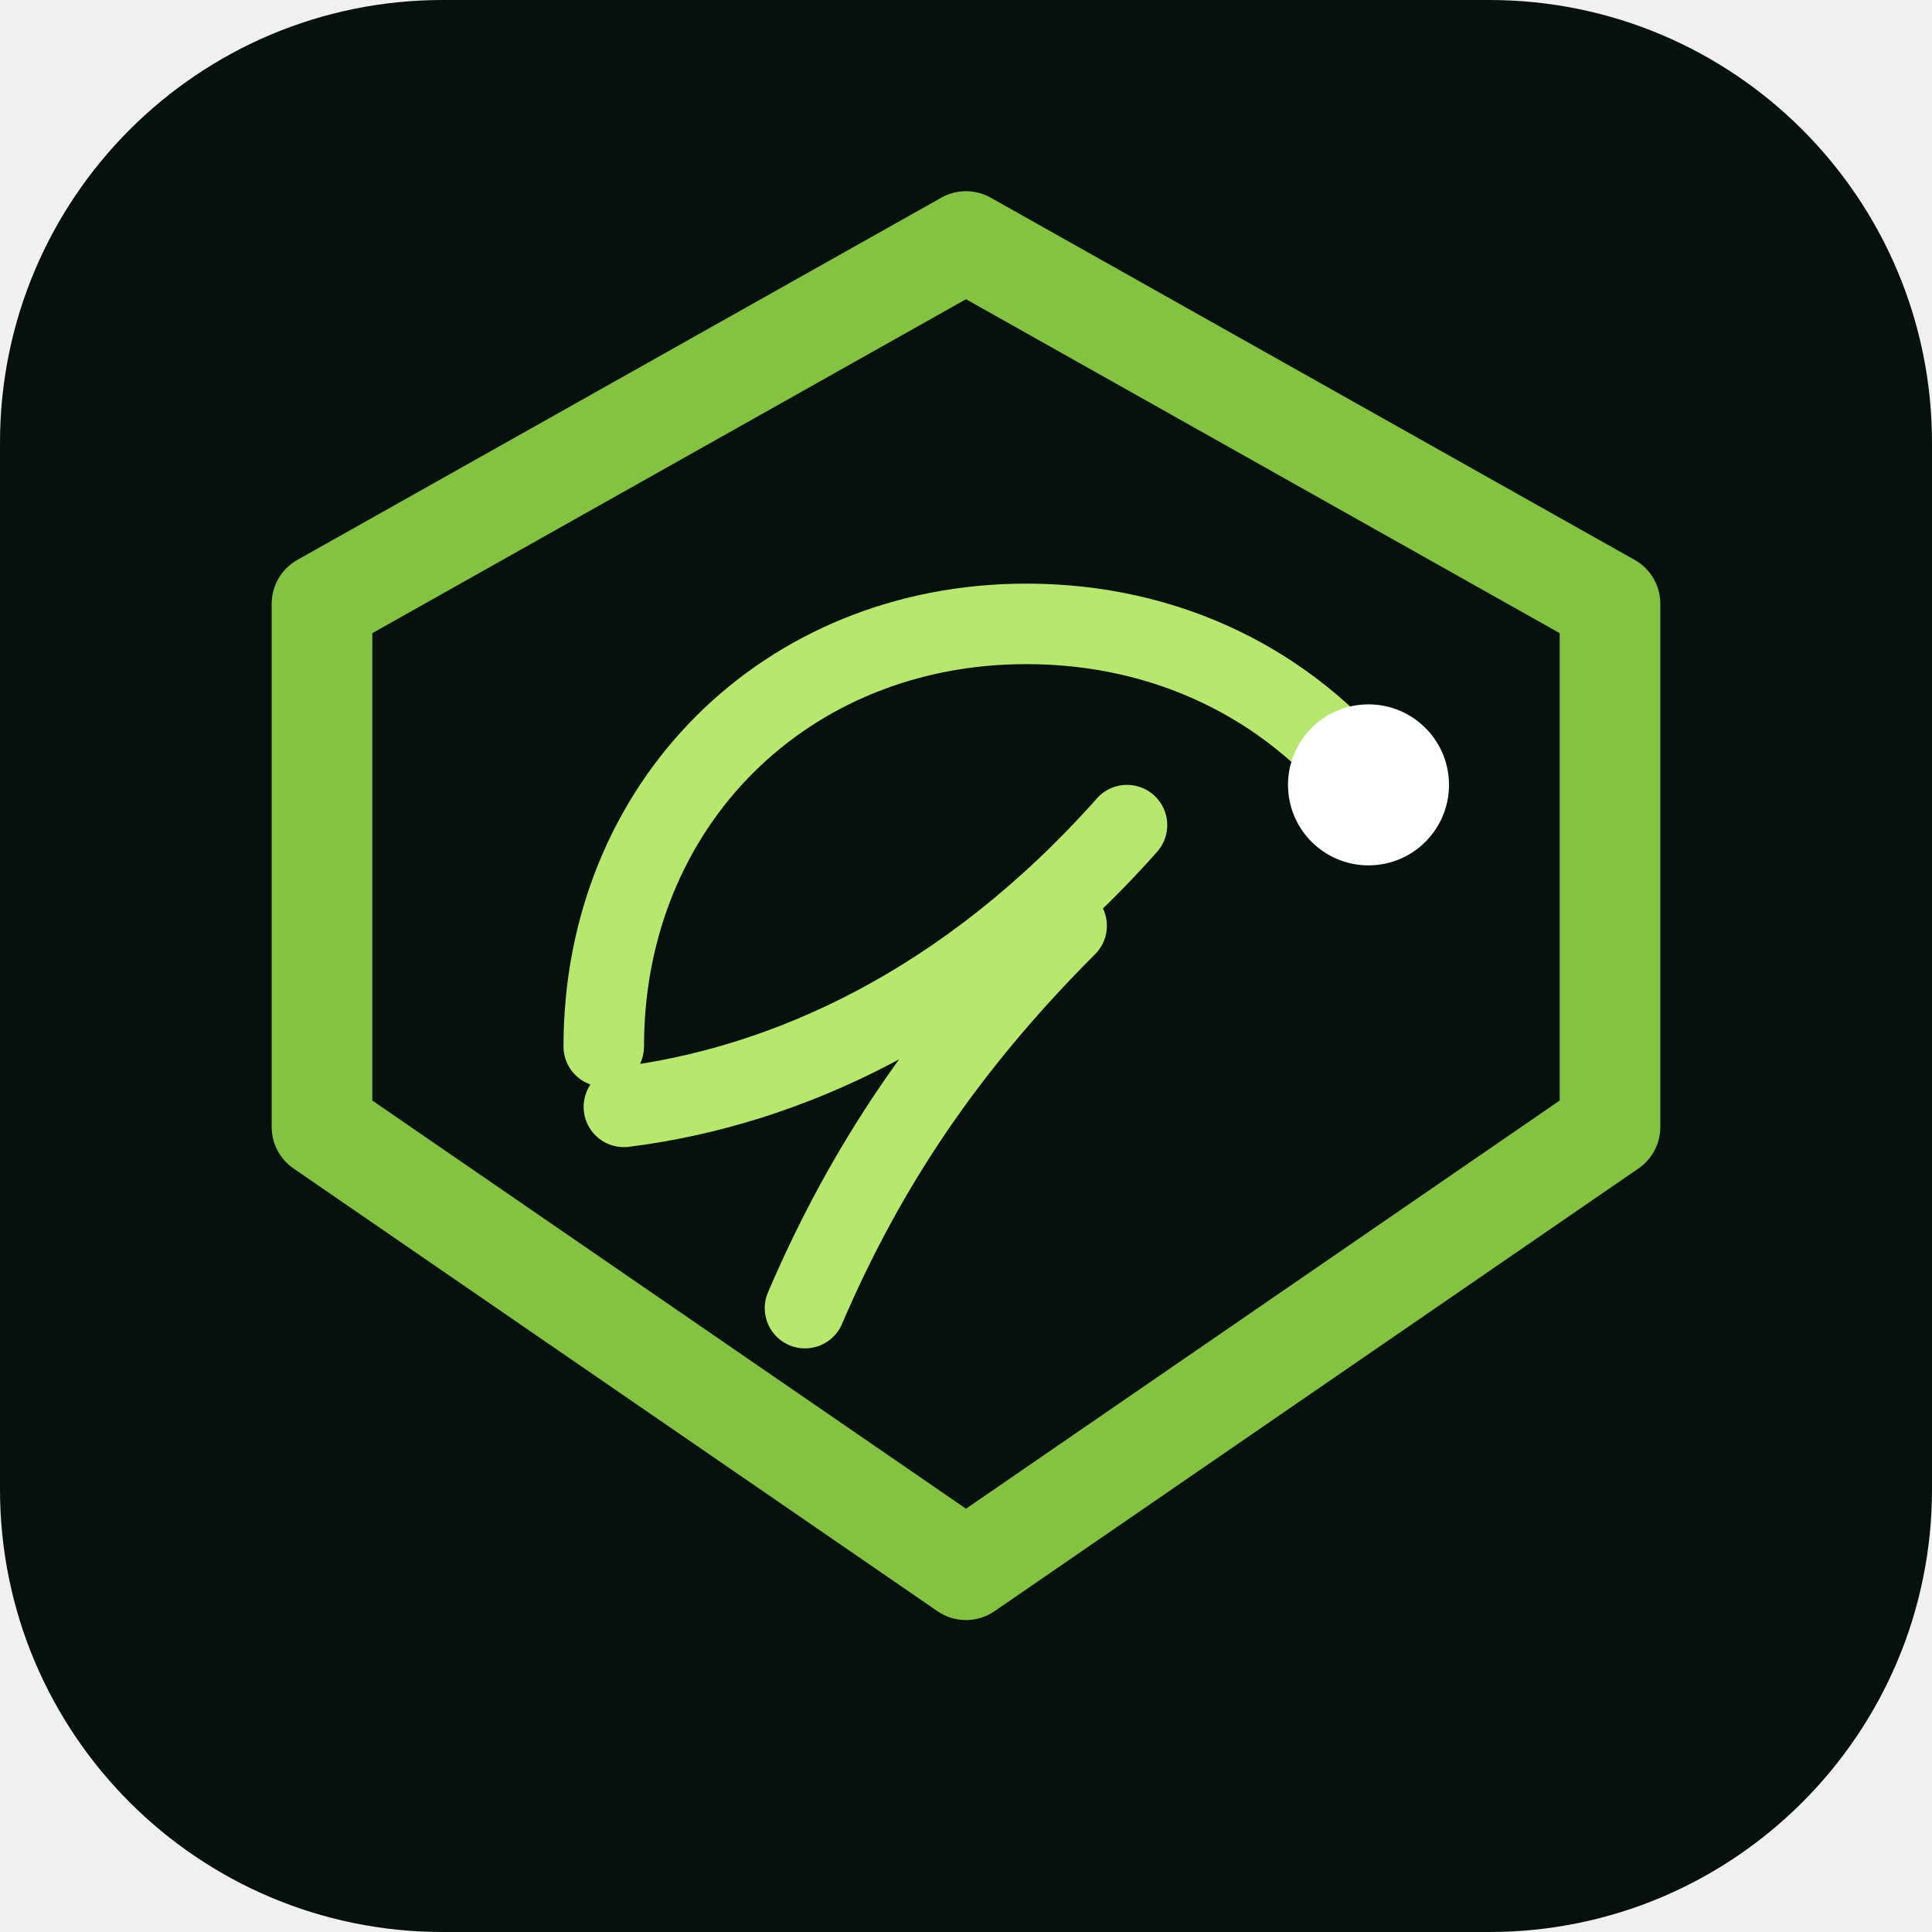
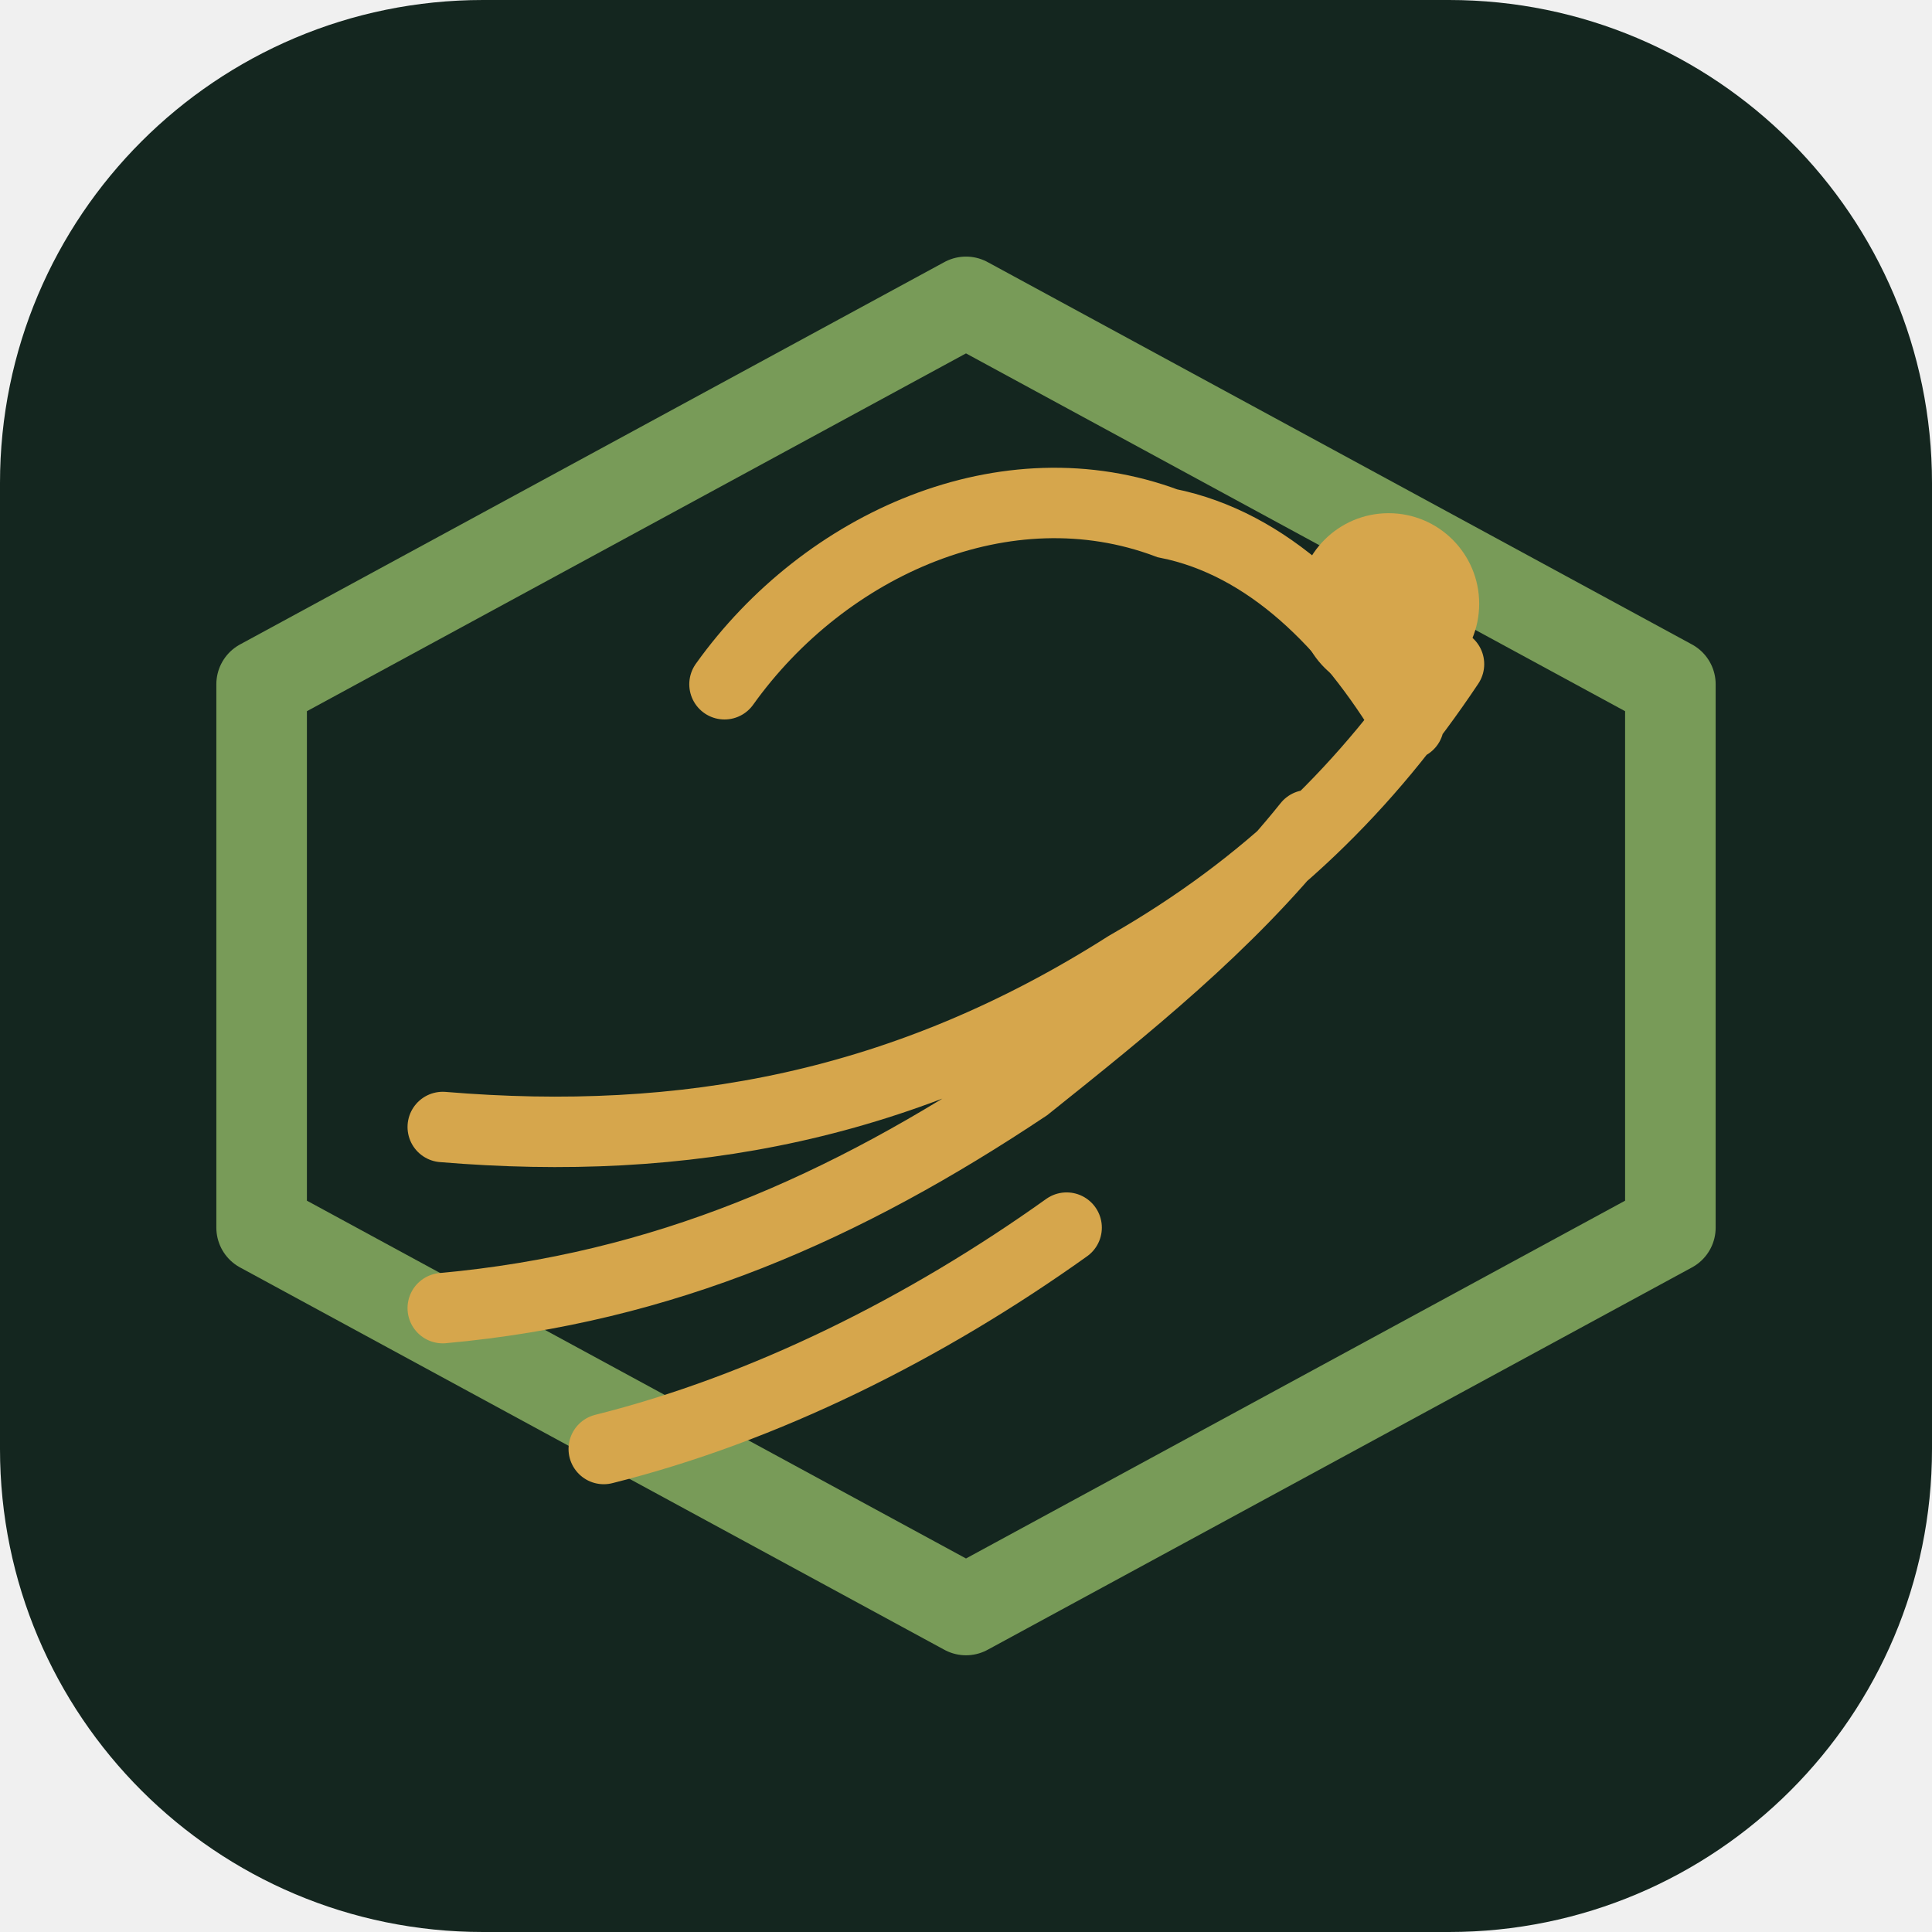
<svg xmlns="http://www.w3.org/2000/svg" viewBox="0 0 96 96">
-   <rect width="96" height="96" rx="22" fill="#06100c" />
-   <path d="M48 12 80 30v26L48 78 16 56V30Z" fill="none" stroke="#83c341" stroke-width="5" stroke-linejoin="round" />
-   <path d="M30 52c0-12 9-21 21-21 7 0 13 3 17 8M31 55c8-1 17-5 25-14M40 65c3-7 7-13 13-19" fill="none" stroke="#b7e86e" stroke-width="4" stroke-linecap="round" />
-   <circle cx="68" cy="39" r="4" fill="#fff" />
+   <rect width="96" height="96" rx="24" fill="#14261f" />
+   <path d="M13 61 48 80l35-19V34L48 15 13 34Z" fill="none" stroke="#789b58" stroke-width="4.5" stroke-linejoin="round" />
+   <path d="M22 56c12 1 23-1 34-8 7-4 12-9 16-15M22 65c11-1 20-5 29-11 5-4 10-8 14-13M30 72c8-2 16-6 23-11M36 34c5-7 14-11 22-8 5 1 9 5 12 10" fill="none" stroke="#d6a64c" stroke-width="3.5" stroke-linecap="round" />
+   <circle cx="69" cy="30" r="4.5" fill="#d6a64c" />
</svg>
